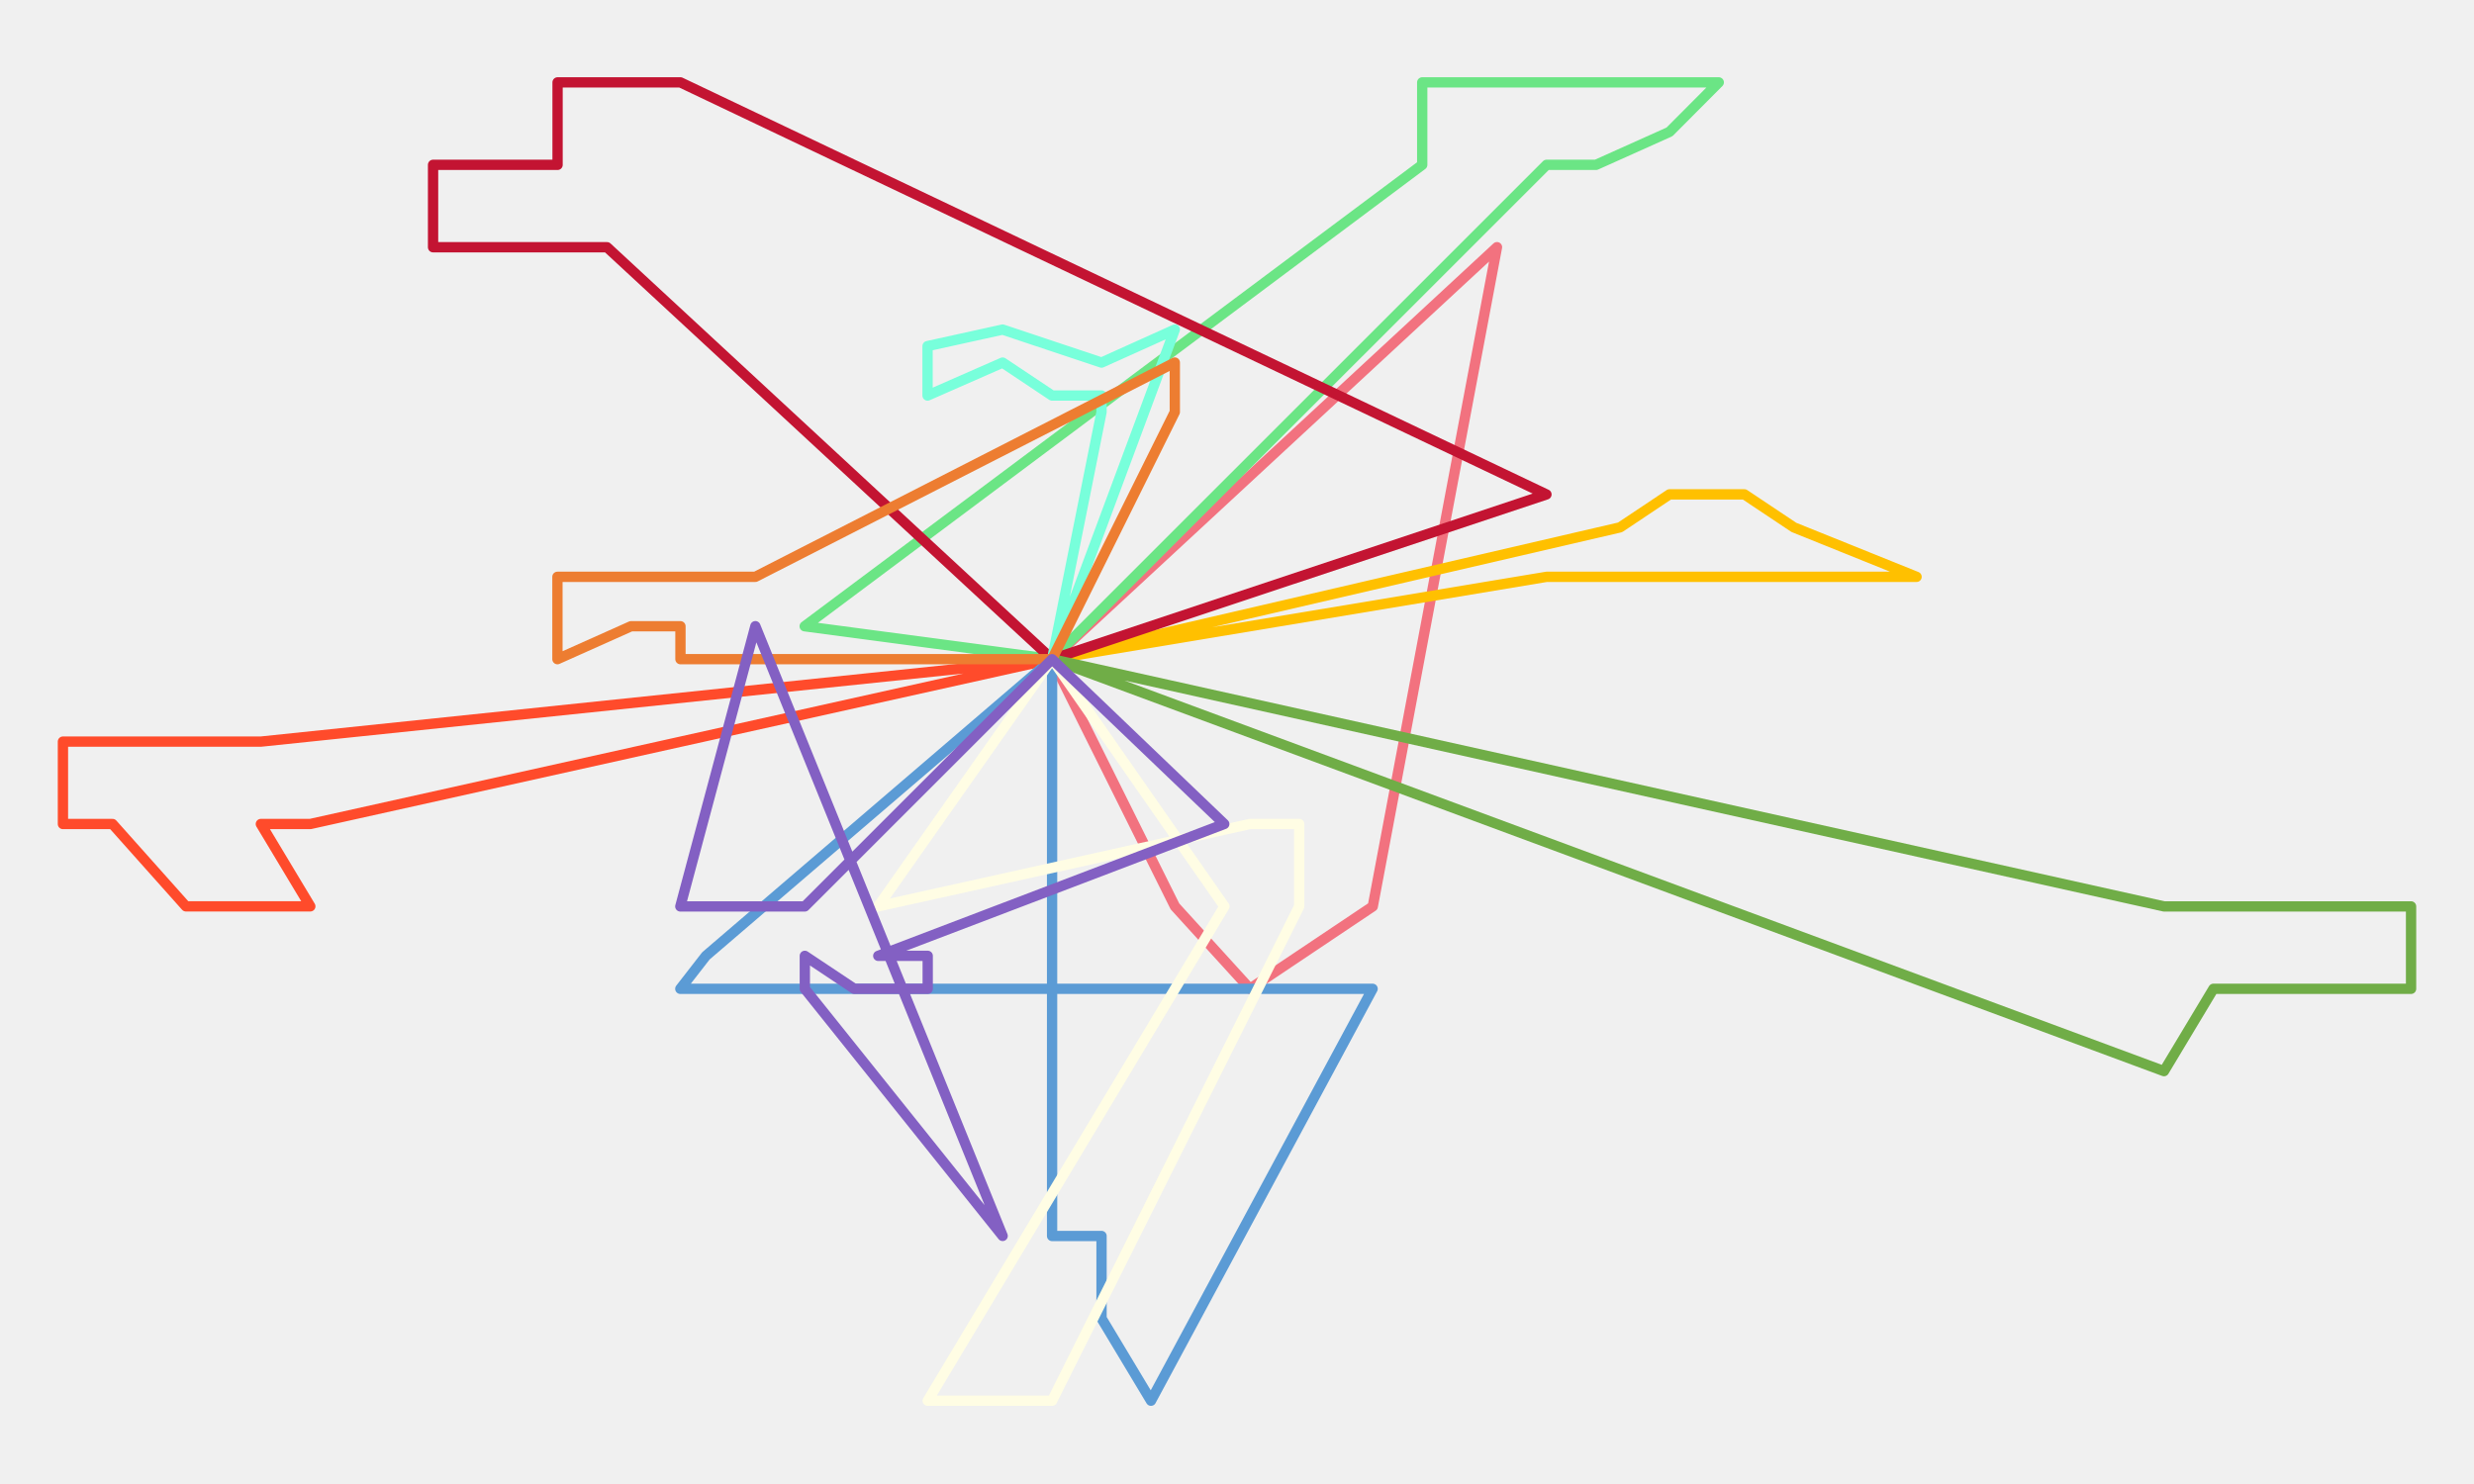
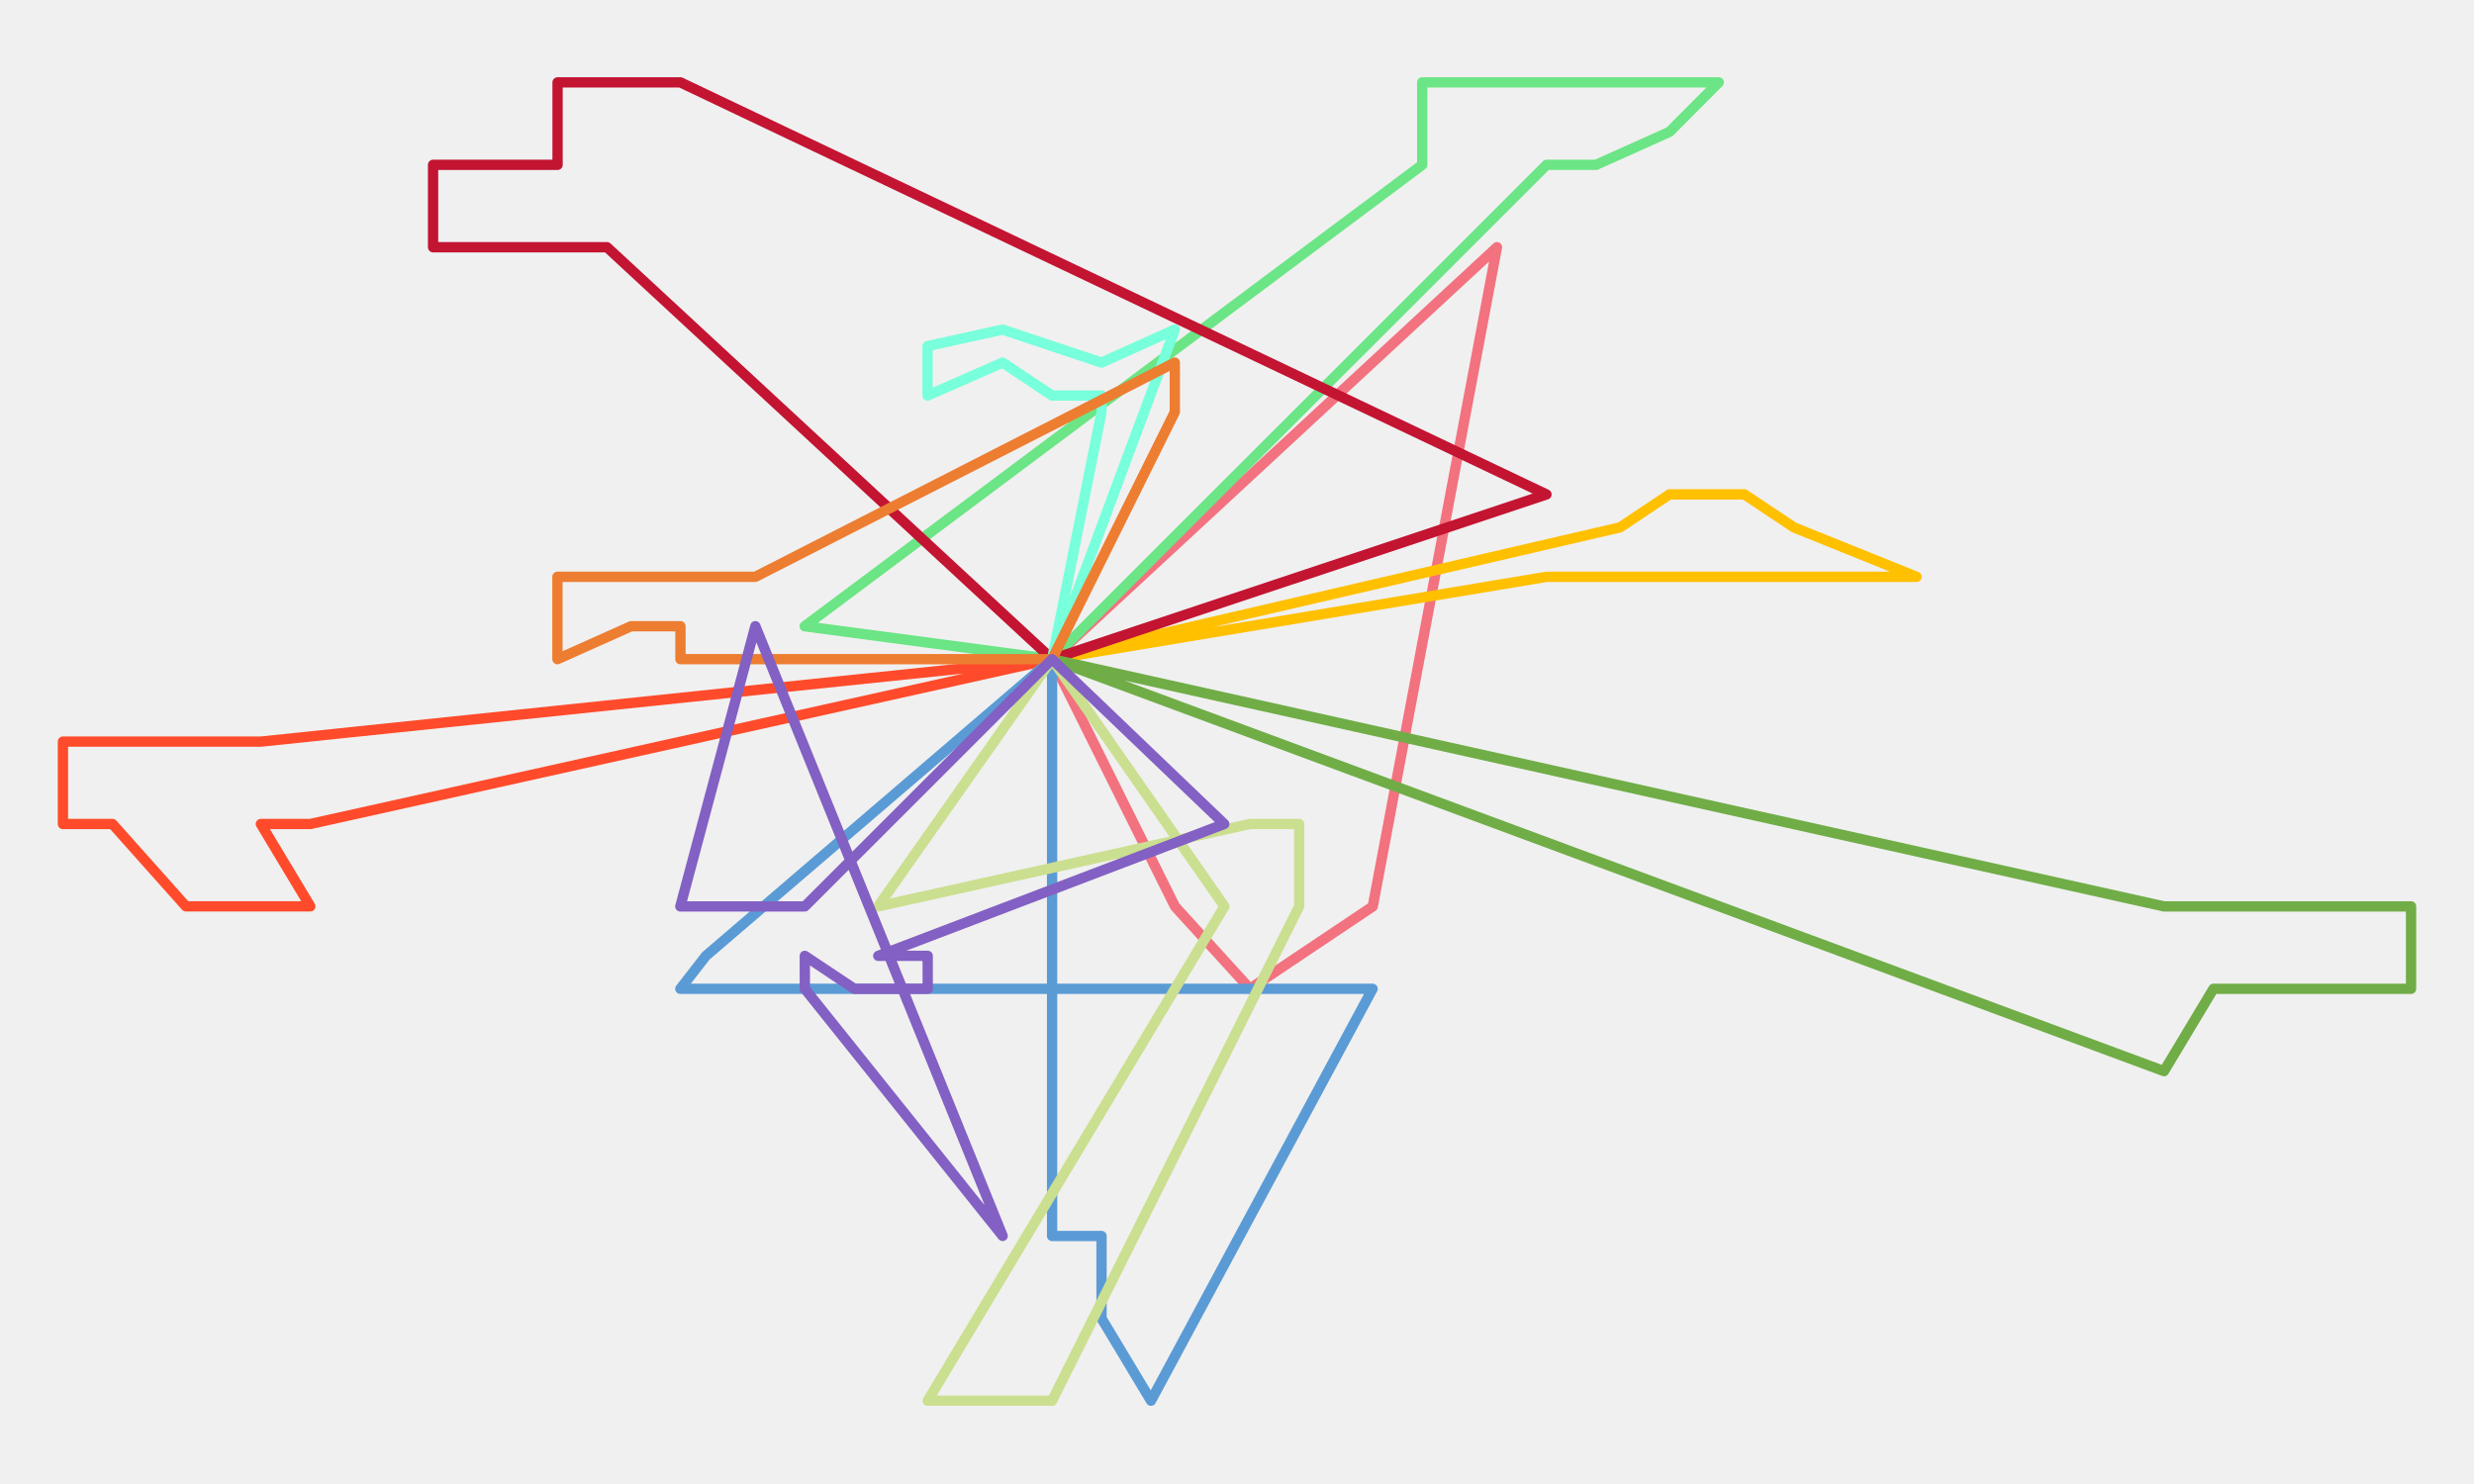
<svg xmlns="http://www.w3.org/2000/svg" width="1651" height="990" fill="none">
  <g clip-path="url(#clip0_622_164)">
    <mask id="mask0_622_164" style="mask-type:luminance" maskUnits="userSpaceOnUse" x="0" y="0" width="1651" height="990">
      <path d="M1650.5 0H0.5V990H1650.5V0Z" fill="white" />
    </mask>
    <g mask="url(#mask0_622_164)">
      <path d="M702 440.04L999 165L916.11 605.05L834.1 660L784.1 605.05L702 440.04Z" stroke="#F2727F" stroke-width="6.875" stroke-miterlimit="10" stroke-linecap="round" stroke-linejoin="round" />
      <path d="M702 440L1032.11 385.04H1114.11H1131.11H1230.12H1279L1197.12 352.04L1164.11 330H1114.11L1081.11 352.04L702 440Z" stroke="#FFC000" stroke-width="6.875" stroke-miterlimit="10" stroke-linecap="round" stroke-linejoin="round" />
      <path d="M702.1 440L1032.11 110.03H1065.11L1114.11 88.029L1147 55H1114.11H1032.11H949.11V110.03L537 418.04L702.1 440Z" stroke="#6BE585" stroke-width="6.875" stroke-miterlimit="10" stroke-linecap="round" stroke-linejoin="round" />
      <path d="M702.1 440L405.09 165.032H339.09H289V110.03H372.09V55H405.09H454.09L1032 330.04L702.1 440Z" stroke="#C31432" stroke-width="6.875" stroke-miterlimit="10" stroke-linecap="round" stroke-linejoin="round" />
      <path d="M702 440L207.08 550.04H174.08L207.08 605H124.08L75.08 550.04H42V495.04H124.08H174.08L702 440Z" stroke="#FF4B2B" stroke-width="6.875" stroke-miterlimit="10" stroke-linecap="round" stroke-linejoin="round" />
      <path d="M702.1 440V825.05H735.1V880.06L768.1 935L916 660.05H867.1H504.09H454L471.09 638.05L702.1 440Z" stroke="#5B9BD5" stroke-width="6.875" stroke-miterlimit="10" stroke-linecap="round" stroke-linejoin="round" />
-       <path d="M702.1 440L586 605.05L834.1 550.04H867V605.05L702.1 935H669.1H619.1L784.1 660.05L817.1 605.05L702.1 440Z" stroke="#FFFDE4" stroke-width="6.875" stroke-miterlimit="10" stroke-linecap="round" stroke-linejoin="round" />
+       <path d="M702.1 440L586 605.05L834.1 550.04H867V605.05L702.1 935H669.1H619.1L784.1 660.05L817.1 605.05L702.1 440Z" stroke="#CBDF90" stroke-width="6.875" stroke-miterlimit="10" stroke-linecap="round" stroke-linejoin="round" />
      <path d="M702 440L1444.12 605.05H1494.13H1527.13H1609V660.05H1560.13H1494.13H1477.12L1444.12 715L702 440Z" stroke="#70AD47" stroke-width="6.875" stroke-miterlimit="10" stroke-linecap="round" stroke-linejoin="round" />
      <path d="M702.1 440L735.1 275.04V264.03H702.1L669.1 242.03L619 264.03V231.03L669.1 220L702.1 231.03L735.1 242.03L784 220L702.1 440Z" stroke="#78FFDB" stroke-width="6.875" stroke-miterlimit="10" stroke-linecap="round" stroke-linejoin="round" />
      <path d="M702.1 440H537.09H454.09V418.04H421.09L372 440V385.04H421.09H454.09H504.09L784 242V275.04L702.1 440Z" stroke="#ED7D31" stroke-width="6.875" stroke-miterlimit="10" stroke-linecap="round" stroke-linejoin="round" />
      <path d="M702.1 440.04L817 550.04L586.1 638.05H619.1V660.05H570.1L537.09 638.05V660.05L669.1 825L504.09 418L454 605.05H504.09H537.09L702.1 440.04Z" stroke="#8360C3" stroke-width="6.875" stroke-miterlimit="10" stroke-linecap="round" stroke-linejoin="round" />
    </g>
  </g>
  <defs>
    <clipPath id="clip0_622_164">
      <rect width="1650" height="990" fill="white" transform="translate(0.5)" />
    </clipPath>
  </defs>
</svg>
